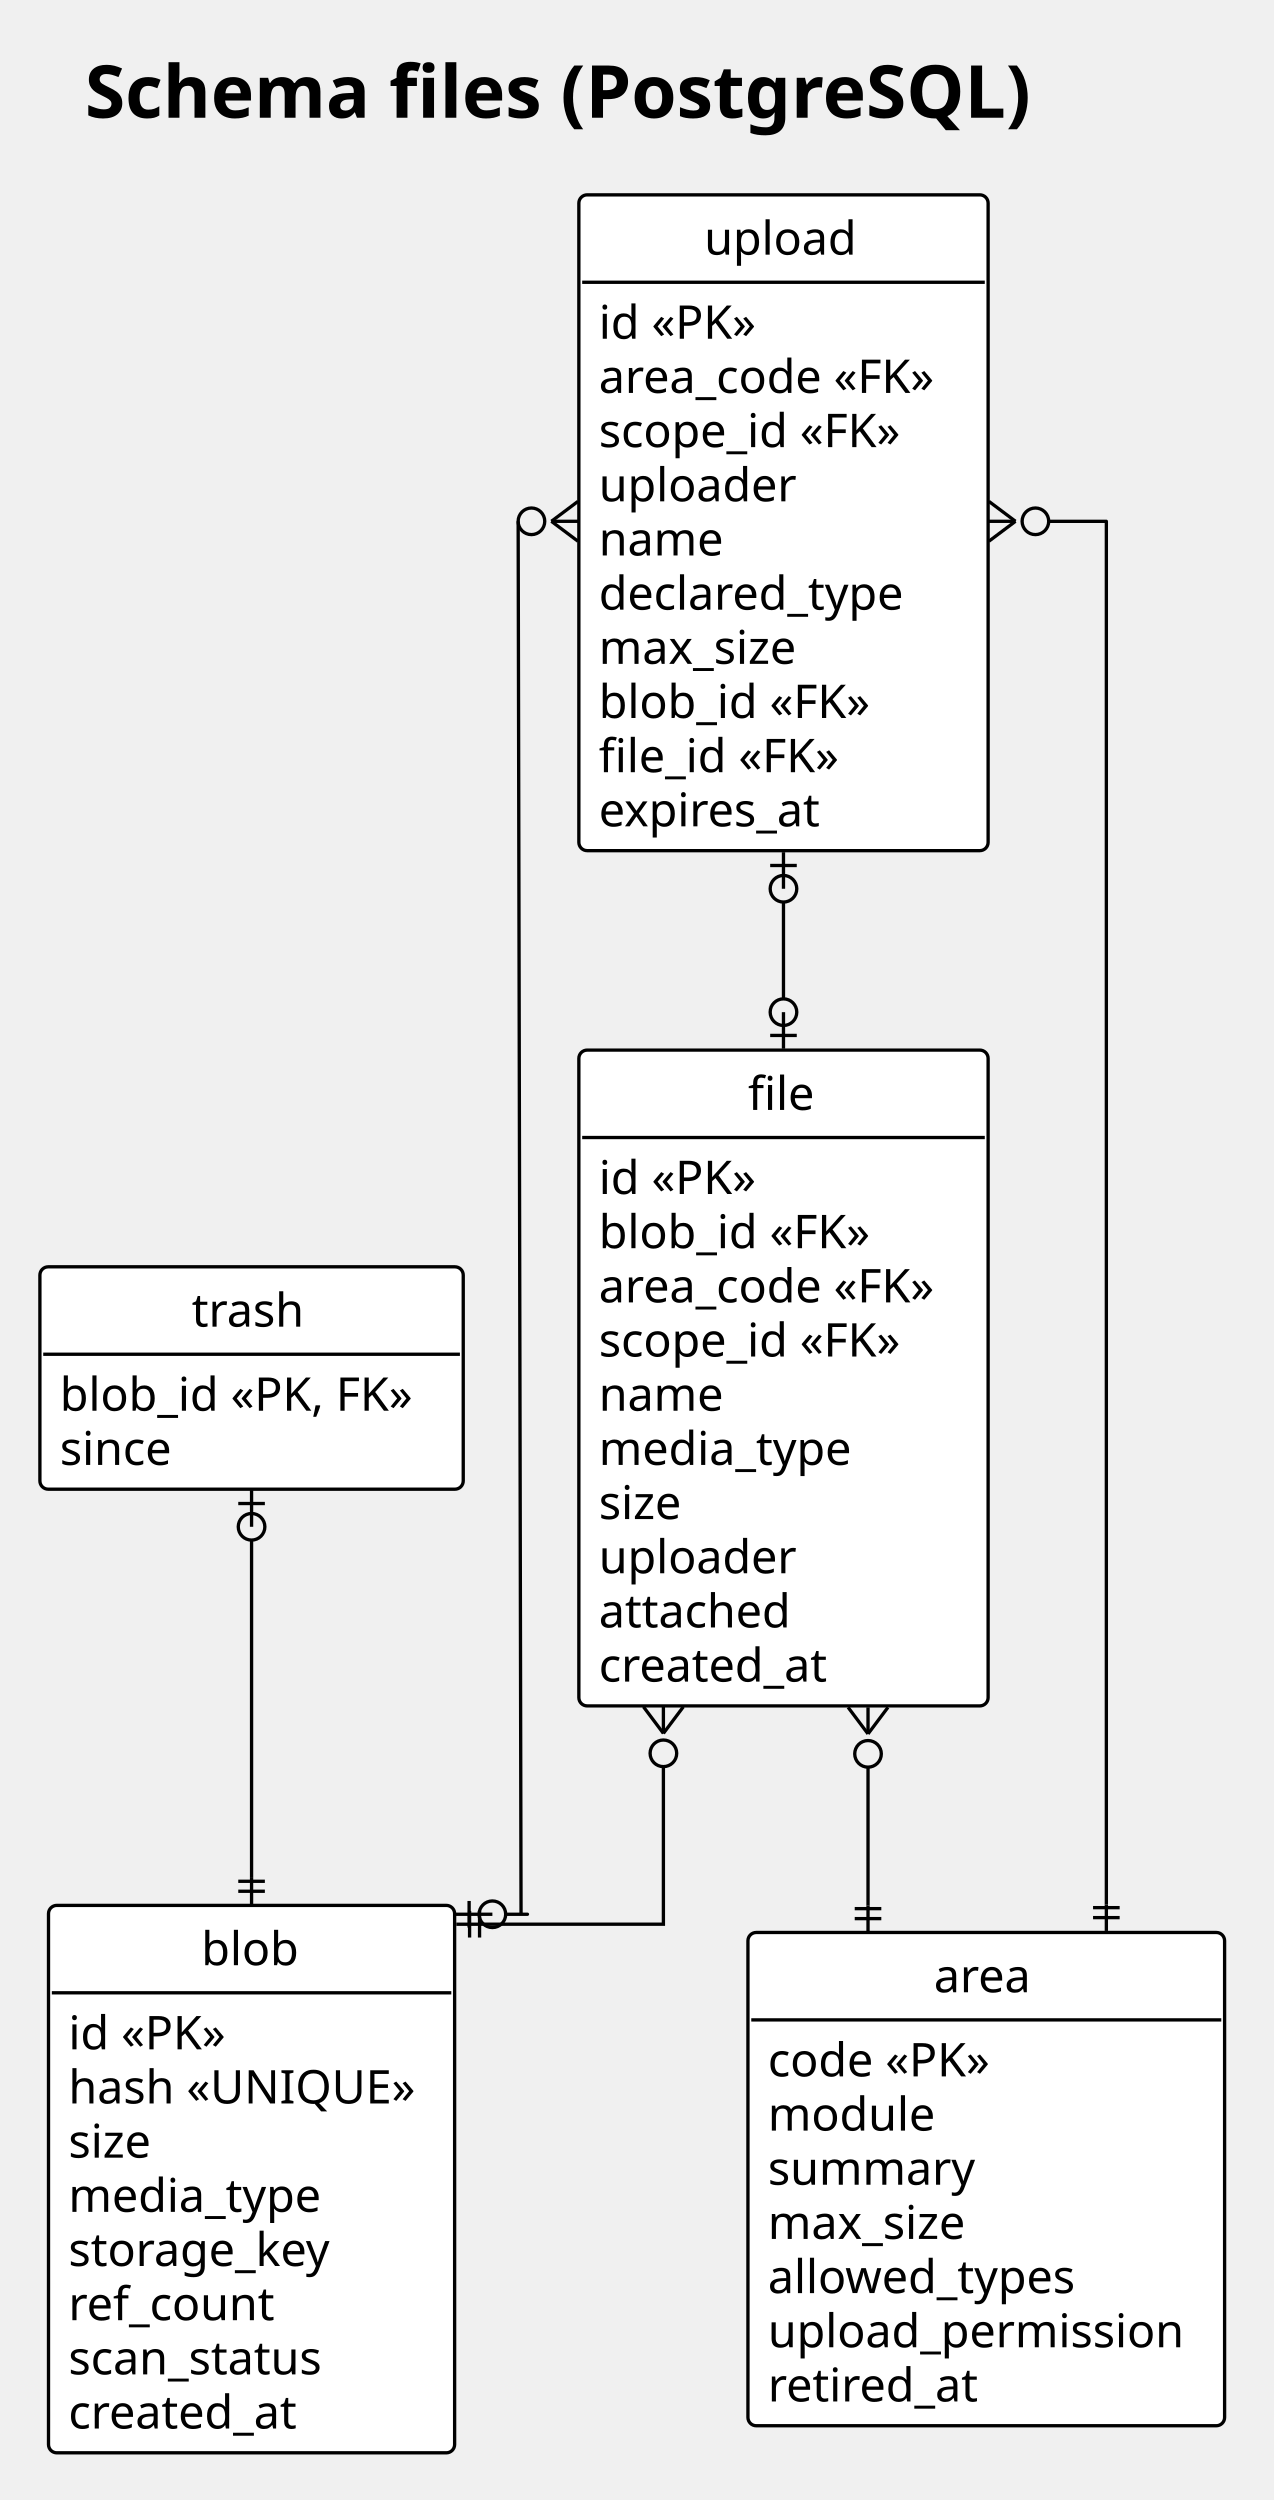
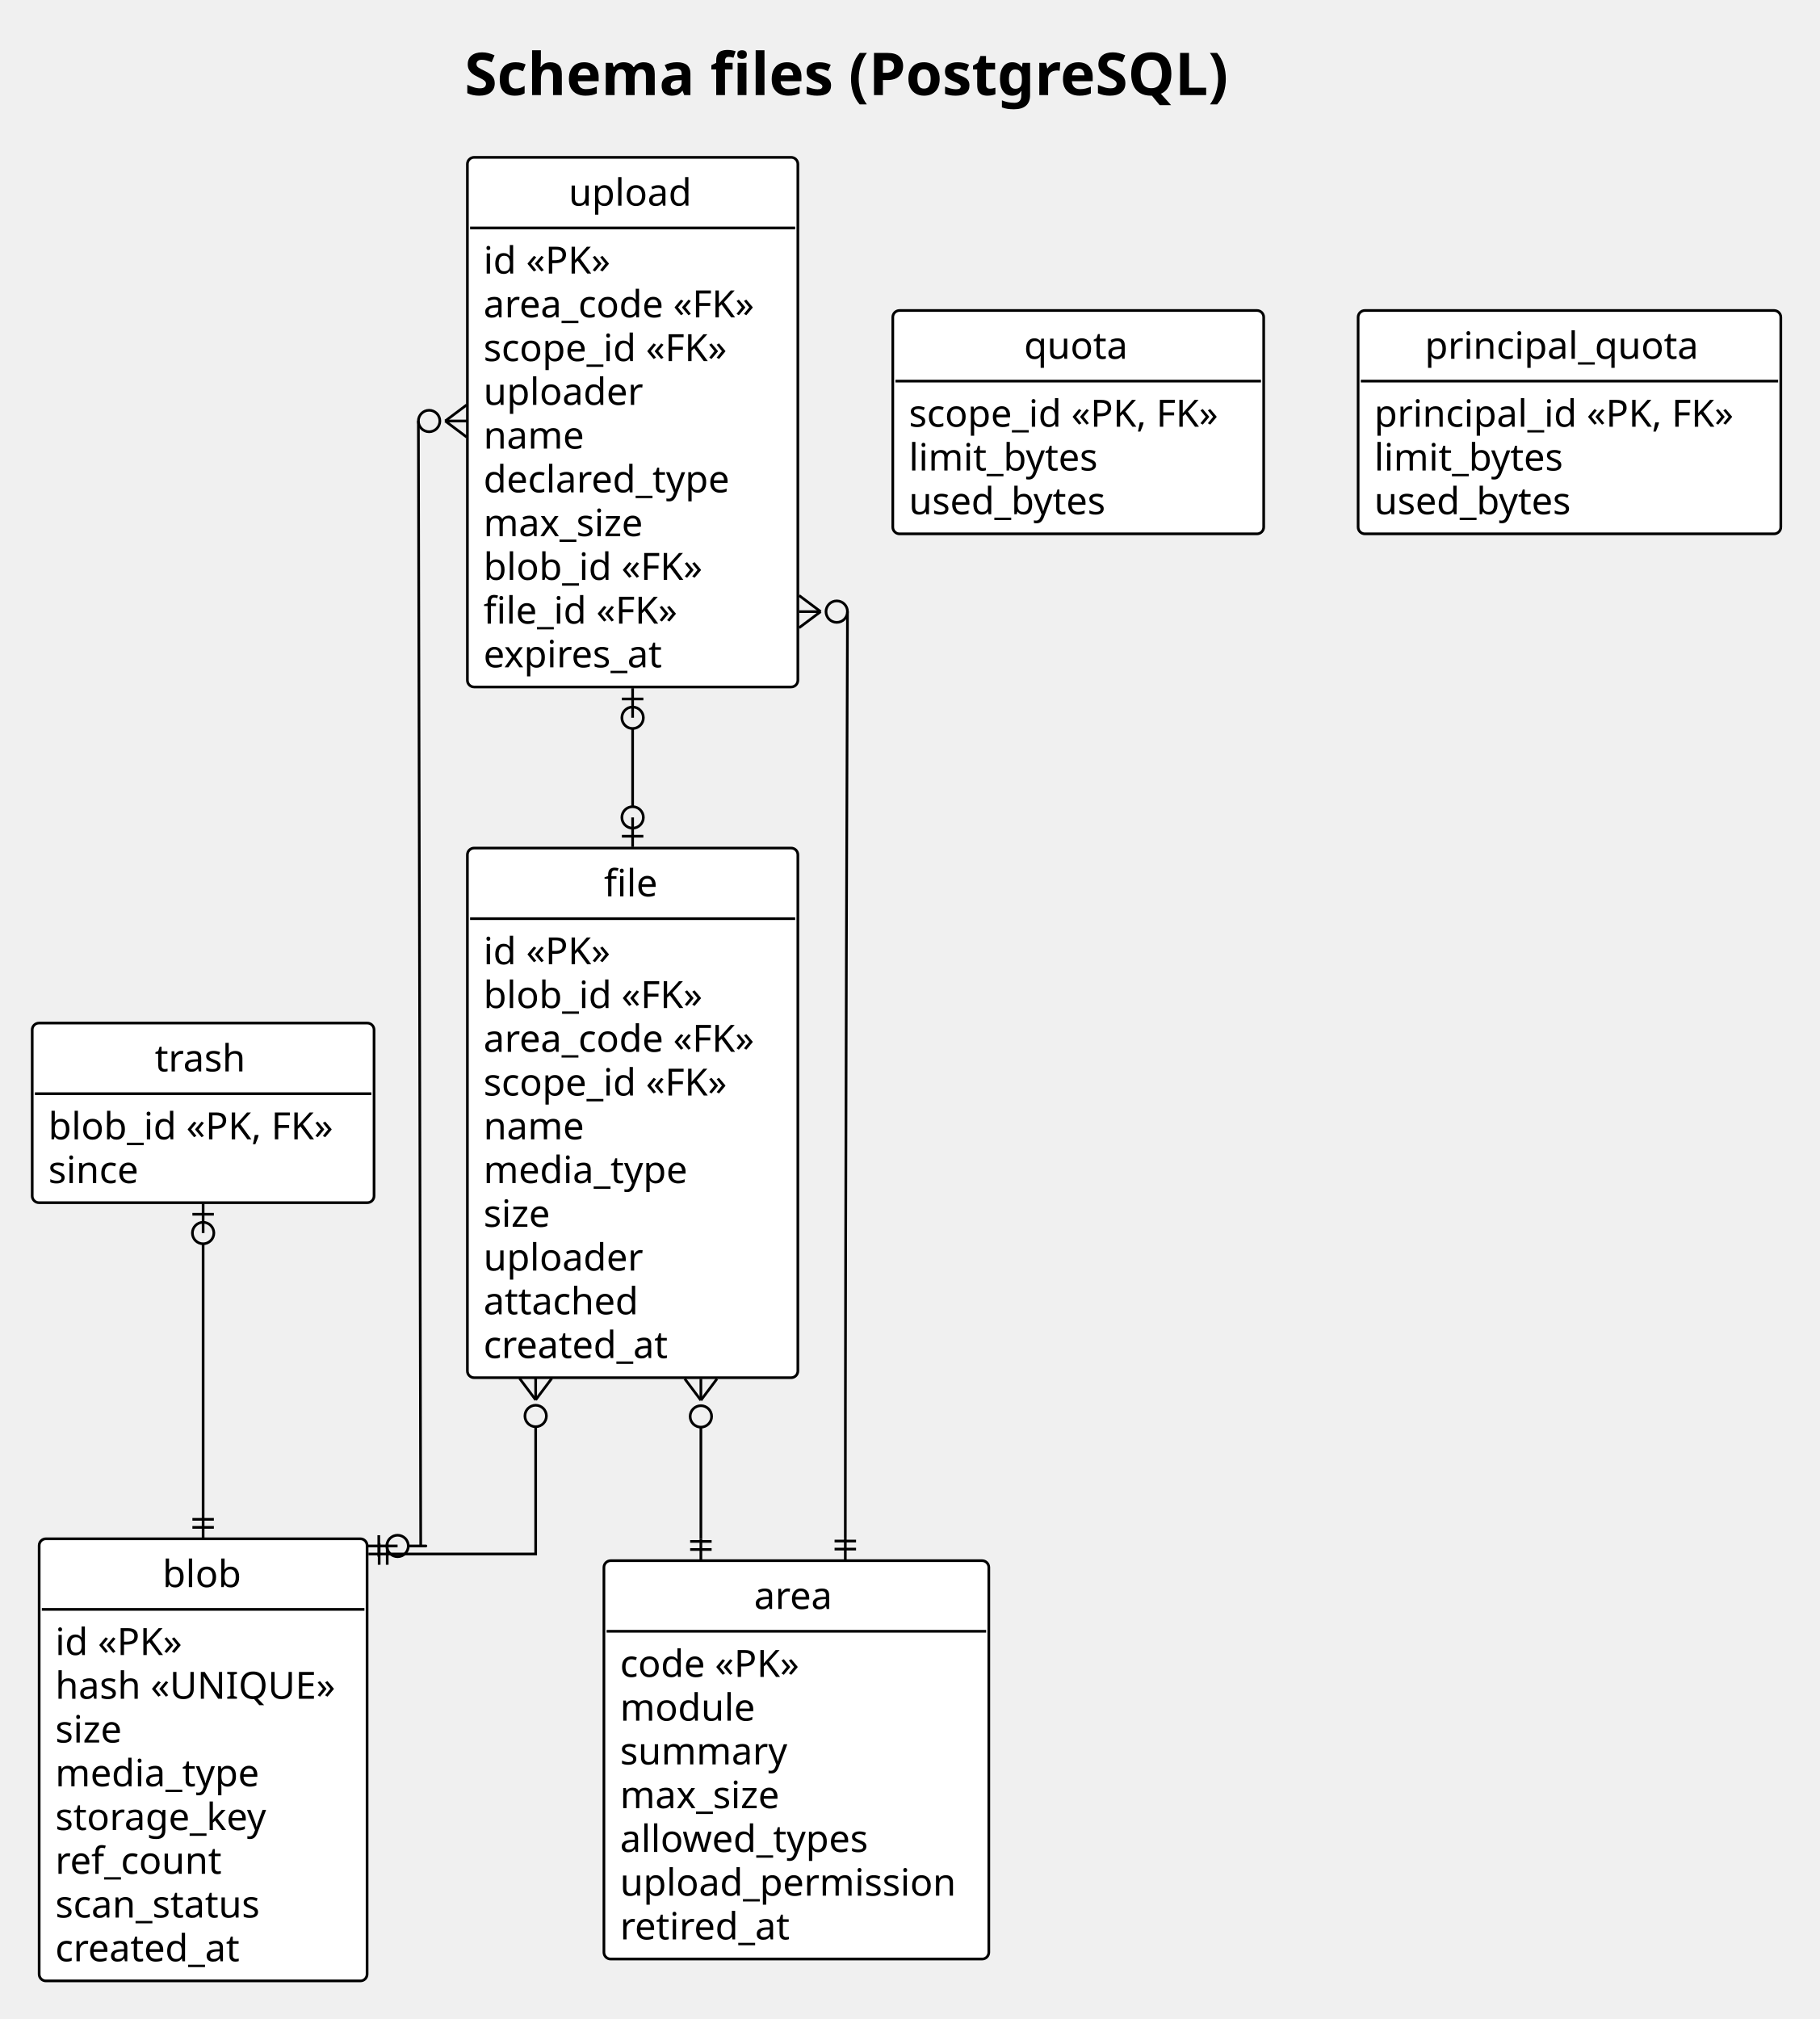
- <svg xmlns="http://www.w3.org/2000/svg" version="1.1" data-diagram-type="CLASS" style="width:383px;height:752px;background:#FFFFFF;" width="383px" height="752px" viewBox="0 0 383 752" zoomAndPan="magnify" preserveAspectRatio="none" contentStyleType="text/css">
+ <svg xmlns="http://www.w3.org/2000/svg" version="1.1" data-diagram-type="CLASS" style="width:678px;height:752px;background:#FFFFFF;" width="678px" height="752px" viewBox="0 0 678 752" zoomAndPan="magnify" preserveAspectRatio="none" contentStyleType="text/css">
  <defs />
  <g font-family="sans-serif" lengthAdjust="spacing">
    <g class="title" data-source-line="5">
-       <text x="25.546" y="35.421" fill="#000" font-size="22" textLength="330.269" font-weight="700" font-family="Verdana">Schema files (PostgreSQL)</text>
+       <text x="173.067" y="35.421" fill="#000" font-size="22" textLength="330.269" font-weight="700" font-family="Verdana">Schema files (PostgreSQL)</text>
    </g>
    <g class="entity" data-qualified-name="blob" id="ent0001" data-source-line="7">
      <rect x="14.59" y="573.139" width="122.161" height="164.672" fill="#FFF" style="stroke:#000;stroke-width:1;" rx="2.5" ry="2.5" />
      <text x="60.556" y="591.134" fill="#000" font-size="14" textLength="30.229" font-family="Verdana">blob</text>
      <line x1="15.59" y1="599.436" x2="135.751" y2="599.436" style="stroke:#000;stroke-width:1;" />
      <text x="20.59" y="616.431" fill="#000" font-size="14" textLength="51.98" font-family="Verdana">id «PK»</text>
      <text x="20.59" y="632.728" fill="#000" font-size="14" textLength="110.161" font-family="Verdana">hash «UNIQUE»</text>
      <text x="20.59" y="649.025" fill="#000" font-size="14" textLength="27.146" font-family="Verdana">size</text>
      <text x="20.59" y="665.322" fill="#000" font-size="14" textLength="81.881" font-family="Verdana">media_type</text>
      <text x="20.59" y="681.619" fill="#000" font-size="14" textLength="85.189" font-family="Verdana">storage_key</text>
      <text x="20.59" y="697.916" fill="#000" font-size="14" textLength="65.796" font-family="Verdana">ref_count</text>
      <text x="20.59" y="714.213" fill="#000" font-size="14" textLength="82.462" font-family="Verdana">scan_status</text>
      <text x="20.59" y="730.509" fill="#000" font-size="14" textLength="74.703" font-family="Verdana">created_at</text>
    </g>
    <g class="entity" data-qualified-name="area" id="ent0002" data-source-line="17">
      <rect x="224.98" y="581.289" width="143.38" height="148.375" fill="#FFF" style="stroke:#000;stroke-width:1;" rx="2.5" ry="2.5" />
      <text x="280.906" y="599.284" fill="#000" font-size="14" textLength="31.527" font-family="Verdana">area</text>
      <line x1="225.98" y1="607.586" x2="367.36" y2="607.586" style="stroke:#000;stroke-width:1;" />
      <text x="230.98" y="624.581" fill="#000" font-size="14" textLength="72.967" font-family="Verdana">code «PK»</text>
      <text x="230.98" y="640.878" fill="#000" font-size="14" textLength="52.466" font-family="Verdana">module</text>
      <text x="230.98" y="657.175" fill="#000" font-size="14" textLength="66.063" font-family="Verdana">summary</text>
      <text x="230.98" y="673.472" fill="#000" font-size="14" textLength="64.647" font-family="Verdana">max_size</text>
      <text x="230.98" y="689.769" fill="#000" font-size="14" textLength="99.442" font-family="Verdana">allowed_types</text>
      <text x="230.98" y="706.066" fill="#000" font-size="14" textLength="131.38" font-family="Verdana">upload_permission</text>
      <text x="230.98" y="722.363" fill="#000" font-size="14" textLength="68.072" font-family="Verdana">retired_at</text>
    </g>
    <g class="entity" data-qualified-name="file" id="ent0003" data-source-line="26">
      <rect x="174.12" y="315.869" width="123.104" height="197.266" fill="#FFF" style="stroke:#000;stroke-width:1;" rx="2.5" ry="2.5" />
      <text x="225.012" y="333.864" fill="#000" font-size="14" textLength="21.321" font-family="Verdana">file</text>
      <line x1="175.12" y1="342.166" x2="296.224" y2="342.166" style="stroke:#000;stroke-width:1;" />
      <text x="180.12" y="359.161" fill="#000" font-size="14" textLength="51.98" font-family="Verdana">id «PK»</text>
      <text x="180.12" y="375.458" fill="#000" font-size="14" textLength="88.819" font-family="Verdana">blob_id «FK»</text>
      <text x="180.12" y="391.755" fill="#000" font-size="14" textLength="111.104" font-family="Verdana">area_code «FK»</text>
      <text x="180.12" y="408.052" fill="#000" font-size="14" textLength="99.647" font-family="Verdana">scope_id «FK»</text>
      <text x="180.12" y="424.349" fill="#000" font-size="14" textLength="39.703" font-family="Verdana">name</text>
      <text x="180.12" y="440.646" fill="#000" font-size="14" textLength="81.881" font-family="Verdana">media_type</text>
      <text x="180.12" y="456.943" fill="#000" font-size="14" textLength="27.146" font-family="Verdana">size</text>
      <text x="180.12" y="473.239" fill="#000" font-size="14" textLength="62.05" font-family="Verdana">uploader</text>
      <text x="180.12" y="489.536" fill="#000" font-size="14" textLength="62.207" font-family="Verdana">attached</text>
      <text x="180.12" y="505.833" fill="#000" font-size="14" textLength="74.703" font-family="Verdana">created_at</text>
    </g>
    <g class="entity" data-qualified-name="upload" id="ent0004" data-source-line="38">
      <rect x="174.12" y="58.609" width="123.104" height="197.266" fill="#FFF" style="stroke:#000;stroke-width:1;" rx="2.5" ry="2.5" />
      <text x="211.832" y="76.604" fill="#000" font-size="14" textLength="47.681" font-family="Verdana">upload</text>
      <line x1="175.12" y1="84.906" x2="296.224" y2="84.906" style="stroke:#000;stroke-width:1;" />
      <text x="180.12" y="101.901" fill="#000" font-size="14" textLength="51.98" font-family="Verdana">id «PK»</text>
      <text x="180.12" y="118.198" fill="#000" font-size="14" textLength="111.104" font-family="Verdana">area_code «FK»</text>
      <text x="180.12" y="134.495" fill="#000" font-size="14" textLength="99.647" font-family="Verdana">scope_id «FK»</text>
      <text x="180.12" y="150.792" fill="#000" font-size="14" textLength="62.05" font-family="Verdana">uploader</text>
      <text x="180.12" y="167.089" fill="#000" font-size="14" textLength="39.703" font-family="Verdana">name</text>
      <text x="180.12" y="183.386" fill="#000" font-size="14" textLength="99.196" font-family="Verdana">declared_type</text>
      <text x="180.12" y="199.683" fill="#000" font-size="14" textLength="64.647" font-family="Verdana">max_size</text>
      <text x="180.12" y="215.979" fill="#000" font-size="14" textLength="88.819" font-family="Verdana">blob_id «FK»</text>
      <text x="180.12" y="232.276" fill="#000" font-size="14" textLength="79.912" font-family="Verdana">file_id «FK»</text>
      <text x="180.12" y="248.573" fill="#000" font-size="14" textLength="72.406" font-family="Verdana">expires_at</text>
    </g>
-     <g class="entity" data-qualified-name="trash" id="ent0005" data-source-line="50">
+     <g class="entity" data-qualified-name="quota" id="ent0005" data-source-line="50">
+       <rect x="332.59" y="115.649" width="138.171" height="83.188" fill="#FFF" style="stroke:#000;stroke-width:1;" rx="2.5" ry="2.5" />
+       <text x="381.479" y="133.644" fill="#000" font-size="14" textLength="40.394" font-family="Verdana">quota</text>
+       <line x1="333.59" y1="141.946" x2="469.761" y2="141.946" style="stroke:#000;stroke-width:1;" />
+       <text x="338.59" y="158.941" fill="#000" font-size="14" textLength="126.171" font-family="Verdana">scope_id «PK, FK»</text>
+       <text x="338.59" y="175.238" fill="#000" font-size="14" textLength="76.364" font-family="Verdana">limit_bytes</text>
+       <text x="338.59" y="191.535" fill="#000" font-size="14" textLength="79.235" font-family="Verdana">used_bytes</text>
+     </g>
+     <g class="entity" data-qualified-name="principal_quota" id="ent0006" data-source-line="55">
+       <rect x="505.94" y="115.649" width="157.462" height="83.188" fill="#FFF" style="stroke:#000;stroke-width:1;" rx="2.5" ry="2.5" />
+       <text x="530.8" y="133.644" fill="#000" font-size="14" textLength="107.741" font-family="Verdana">principal_quota</text>
+       <line x1="506.94" y1="141.946" x2="662.402" y2="141.946" style="stroke:#000;stroke-width:1;" />
+       <text x="511.94" y="158.941" fill="#000" font-size="14" textLength="145.462" font-family="Verdana">principal_id «PK, FK»</text>
+       <text x="511.94" y="175.238" fill="#000" font-size="14" textLength="76.364" font-family="Verdana">limit_bytes</text>
+       <text x="511.94" y="191.535" fill="#000" font-size="14" textLength="79.235" font-family="Verdana">used_bytes</text>
+     </g>
+     <g class="entity" data-qualified-name="trash" id="ent0007" data-source-line="60">
      <rect x="12" y="381.059" width="127.343" height="66.891" fill="#FFF" style="stroke:#000;stroke-width:1;" rx="2.5" ry="2.5" />
      <text x="57.676" y="399.054" fill="#000" font-size="14" textLength="35.991" font-family="Verdana">trash</text>
      <line x1="13" y1="407.356" x2="138.343" y2="407.356" style="stroke:#000;stroke-width:1;" />
      <text x="18" y="424.351" fill="#000" font-size="14" textLength="115.343" font-family="Verdana">blob_id «PK, FK»</text>
      <text x="18" y="440.648" fill="#000" font-size="14" textLength="36.367" font-family="Verdana">since</text>
    </g>
-     <g class="link" data-entity-1="ent0003" data-entity-2="ent0001" id="lnk6" data-source-line="55" data-link-type="crowfoot">
-       <path d="M199.55,531.399 C199.55,566.199 199.55,578.809 199.55,578.809 C199.55,578.809 176.34,578.809 145.25,578.809" style="stroke:#000;stroke-width:1;" fill="none" id="file-blob" codeLine="55" />
+     <g class="link" data-entity-1="ent0003" data-entity-2="ent0001" id="lnk8" data-source-line="65" data-link-type="crowfoot">
+       <path d="M199.55,531.399 C199.55,566.199 199.55,578.809 199.55,578.809 C199.55,578.809 176.34,578.809 145.25,578.809" style="stroke:#000;stroke-width:1;" fill="none" id="file-blob" codeLine="65" />
      <line x1="199.55" y1="521.399" x2="193.55" y2="513.399" style="stroke:#000;stroke-width:1;" />
      <line x1="199.55" y1="521.399" x2="205.55" y2="513.399" style="stroke:#000;stroke-width:1;" />
      <line x1="199.55" y1="521.399" x2="199.55" y2="513.399" style="stroke:#000;stroke-width:1;" />
      <ellipse cx="199.55" cy="527.399" rx="4" ry="4" fill="none" style="stroke:#000;stroke-width:1;" />
      <line x1="141.25" y1="582.809" x2="141.25" y2="574.809" style="stroke:#000;stroke-width:1;" />
      <line x1="144.25" y1="582.809" x2="144.25" y2="574.809" style="stroke:#000;stroke-width:1;" />
      <line x1="145.25" y1="578.809" x2="137.25" y2="578.809" style="stroke:#000;stroke-width:1;" />
    </g>
-     <g class="link" data-entity-1="ent0003" data-entity-2="ent0002" id="lnk7" data-source-line="56" data-link-type="crowfoot">
-       <path d="M261.1,531.559 C261.1,554.149 261.1,551.769 261.1,573.119" style="stroke:#000;stroke-width:1;" fill="none" id="file-area" codeLine="56" />
+     <g class="link" data-entity-1="ent0003" data-entity-2="ent0002" id="lnk9" data-source-line="66" data-link-type="crowfoot">
+       <path d="M261.1,531.559 C261.1,554.149 261.1,551.769 261.1,573.119" style="stroke:#000;stroke-width:1;" fill="none" id="file-area" codeLine="66" />
      <line x1="261.1" y1="521.559" x2="255.1" y2="513.559" style="stroke:#000;stroke-width:1;" />
      <line x1="261.1" y1="521.559" x2="267.1" y2="513.559" style="stroke:#000;stroke-width:1;" />
      <line x1="261.1" y1="521.559" x2="261.1" y2="513.559" style="stroke:#000;stroke-width:1;" />
      <ellipse cx="261.1" cy="527.559" rx="4" ry="4" fill="none" style="stroke:#000;stroke-width:1;" />
      <line x1="265.1" y1="577.119" x2="257.1" y2="577.119" style="stroke:#000;stroke-width:1;" />
      <line x1="265.1" y1="574.119" x2="257.1" y2="574.119" style="stroke:#000;stroke-width:1;" />
      <line x1="261.1" y1="573.119" x2="261.1" y2="581.119" style="stroke:#000;stroke-width:1;" />
    </g>
-     <g class="link" data-entity-1="ent0004" data-entity-2="ent0002" id="lnk8" data-source-line="57" data-link-type="crowfoot">
-       <path d="M315.45,156.809 C334.61,156.809 332.79,156.809 332.79,156.809 C332.79,156.809 332.79,433.709 332.79,572.819" style="stroke:#000;stroke-width:1;" fill="none" id="upload-area" codeLine="57" />
-       <line x1="305.45" y1="156.809" x2="297.45" y2="162.809" style="stroke:#000;stroke-width:1;" />
-       <line x1="305.45" y1="156.809" x2="297.45" y2="150.809" style="stroke:#000;stroke-width:1;" />
-       <line x1="305.45" y1="156.809" x2="297.45" y2="156.809" style="stroke:#000;stroke-width:1;" />
-       <ellipse cx="311.45" cy="156.809" rx="4" ry="4" fill="none" style="stroke:#000;stroke-width:1;" />
-       <line x1="336.79" y1="576.819" x2="328.79" y2="576.819" style="stroke:#000;stroke-width:1;" />
-       <line x1="336.79" y1="573.819" x2="328.79" y2="573.819" style="stroke:#000;stroke-width:1;" />
-       <line x1="332.79" y1="572.819" x2="332.79" y2="580.819" style="stroke:#000;stroke-width:1;" />
+     <g class="link" data-entity-1="ent0004" data-entity-2="ent0002" id="lnk10" data-source-line="67" data-link-type="crowfoot">
+       <path d="M315.71,227.809 C315.71,227.809 314.9,450.449 314.9,572.979" style="stroke:#000;stroke-width:1;" fill="none" id="upload-area" codeLine="67" />
+       <line x1="305.71" y1="227.809" x2="297.71" y2="233.809" style="stroke:#000;stroke-width:1;" />
+       <line x1="305.71" y1="227.809" x2="297.71" y2="221.809" style="stroke:#000;stroke-width:1;" />
+       <line x1="305.71" y1="227.809" x2="297.71" y2="227.809" style="stroke:#000;stroke-width:1;" />
+       <ellipse cx="311.71" cy="227.809" rx="4" ry="4" fill="none" style="stroke:#000;stroke-width:1;" />
+       <line x1="318.9" y1="576.979" x2="310.9" y2="576.979" style="stroke:#000;stroke-width:1;" />
+       <line x1="318.9" y1="573.979" x2="310.9" y2="573.979" style="stroke:#000;stroke-width:1;" />
+       <line x1="314.9" y1="572.979" x2="314.9" y2="580.979" style="stroke:#000;stroke-width:1;" />
    </g>
-     <g class="link" data-entity-1="ent0004" data-entity-2="ent0001" id="lnk9" data-source-line="58" data-link-type="crowfoot">
-       <path d="M155.86,156.809 C155.86,156.809 156.73,575.809 156.73,575.809 C156.73,575.809 163.41,575.809 152.11,575.809" style="stroke:#000;stroke-width:1;" fill="none" id="upload-blob" codeLine="58" />
+     <g class="link" data-entity-1="ent0004" data-entity-2="ent0001" id="lnk11" data-source-line="68" data-link-type="crowfoot">
+       <path d="M155.86,156.809 C155.86,156.809 156.73,575.809 156.73,575.809 C156.73,575.809 163.41,575.809 152.11,575.809" style="stroke:#000;stroke-width:1;" fill="none" id="upload-blob" codeLine="68" />
      <line x1="165.86" y1="156.809" x2="173.86" y2="150.809" style="stroke:#000;stroke-width:1;" />
      <line x1="165.86" y1="156.809" x2="173.86" y2="162.809" style="stroke:#000;stroke-width:1;" />
      <line x1="165.86" y1="156.809" x2="173.86" y2="156.809" style="stroke:#000;stroke-width:1;" />
      <ellipse cx="159.86" cy="156.809" rx="4" ry="4" fill="none" style="stroke:#000;stroke-width:1;" />
      <line x1="148.11" y1="575.809" x2="137.11" y2="575.809" style="stroke:#000;stroke-width:1;" />
      <ellipse cx="148.11" cy="575.809" rx="4" ry="4" fill="none" style="stroke:#000;stroke-width:1;" />
      <line x1="141.11" y1="579.809" x2="141.11" y2="571.809" style="stroke:#000;stroke-width:1;" />
    </g>
-     <g class="link" data-entity-1="ent0004" data-entity-2="ent0003" id="lnk10" data-source-line="59" data-link-type="association">
-       <path d="M235.67,271.339 C235.67,290.729 235.67,281.069 235.67,300.459" style="stroke:#000;stroke-width:1;" fill="none" id="upload-file" codeLine="59" />
+     <g class="link" data-entity-1="ent0004" data-entity-2="ent0003" id="lnk12" data-source-line="69" data-link-type="association">
+       <path d="M235.67,271.339 C235.67,290.729 235.67,281.069 235.67,300.459" style="stroke:#000;stroke-width:1;" fill="none" id="upload-file" codeLine="69" />
      <line x1="235.67" y1="267.339" x2="235.67" y2="256.339" style="stroke:#000;stroke-width:1;" />
      <ellipse cx="235.67" cy="267.339" rx="4" ry="4" fill="none" style="stroke:#000;stroke-width:1;" />
      <line x1="231.67" y1="260.339" x2="239.67" y2="260.339" style="stroke:#000;stroke-width:1;" />
      <line x1="235.67" y1="304.459" x2="235.67" y2="315.459" style="stroke:#000;stroke-width:1;" />
      <ellipse cx="235.67" cy="304.459" rx="4" ry="4" fill="none" style="stroke:#000;stroke-width:1;" />
      <line x1="239.67" y1="311.459" x2="231.67" y2="311.459" style="stroke:#000;stroke-width:1;" />
    </g>
-     <g class="link" data-entity-1="ent0005" data-entity-2="ent0001" id="lnk11" data-source-line="60" data-link-type="association">
-       <path d="M75.67,463.259 C75.67,495.449 75.67,522.209 75.67,564.889" style="stroke:#000;stroke-width:1;" fill="none" id="trash-blob" codeLine="60" />
+     <g class="link" data-entity-1="ent0007" data-entity-2="ent0001" id="lnk13" data-source-line="70" data-link-type="association">
+       <path d="M75.67,463.259 C75.67,495.449 75.67,522.209 75.67,564.889" style="stroke:#000;stroke-width:1;" fill="none" id="trash-blob" codeLine="70" />
      <line x1="75.67" y1="459.259" x2="75.67" y2="448.259" style="stroke:#000;stroke-width:1;" />
      <ellipse cx="75.67" cy="459.259" rx="4" ry="4" fill="none" style="stroke:#000;stroke-width:1;" />
      <line x1="71.67" y1="452.259" x2="79.67" y2="452.259" style="stroke:#000;stroke-width:1;" />
      <line x1="79.67" y1="568.889" x2="71.67" y2="568.889" style="stroke:#000;stroke-width:1;" />
      <line x1="79.67" y1="565.889" x2="71.67" y2="565.889" style="stroke:#000;stroke-width:1;" />
      <line x1="75.67" y1="564.889" x2="75.67" y2="572.889" style="stroke:#000;stroke-width:1;" />
    </g>
  </g>
</svg>
